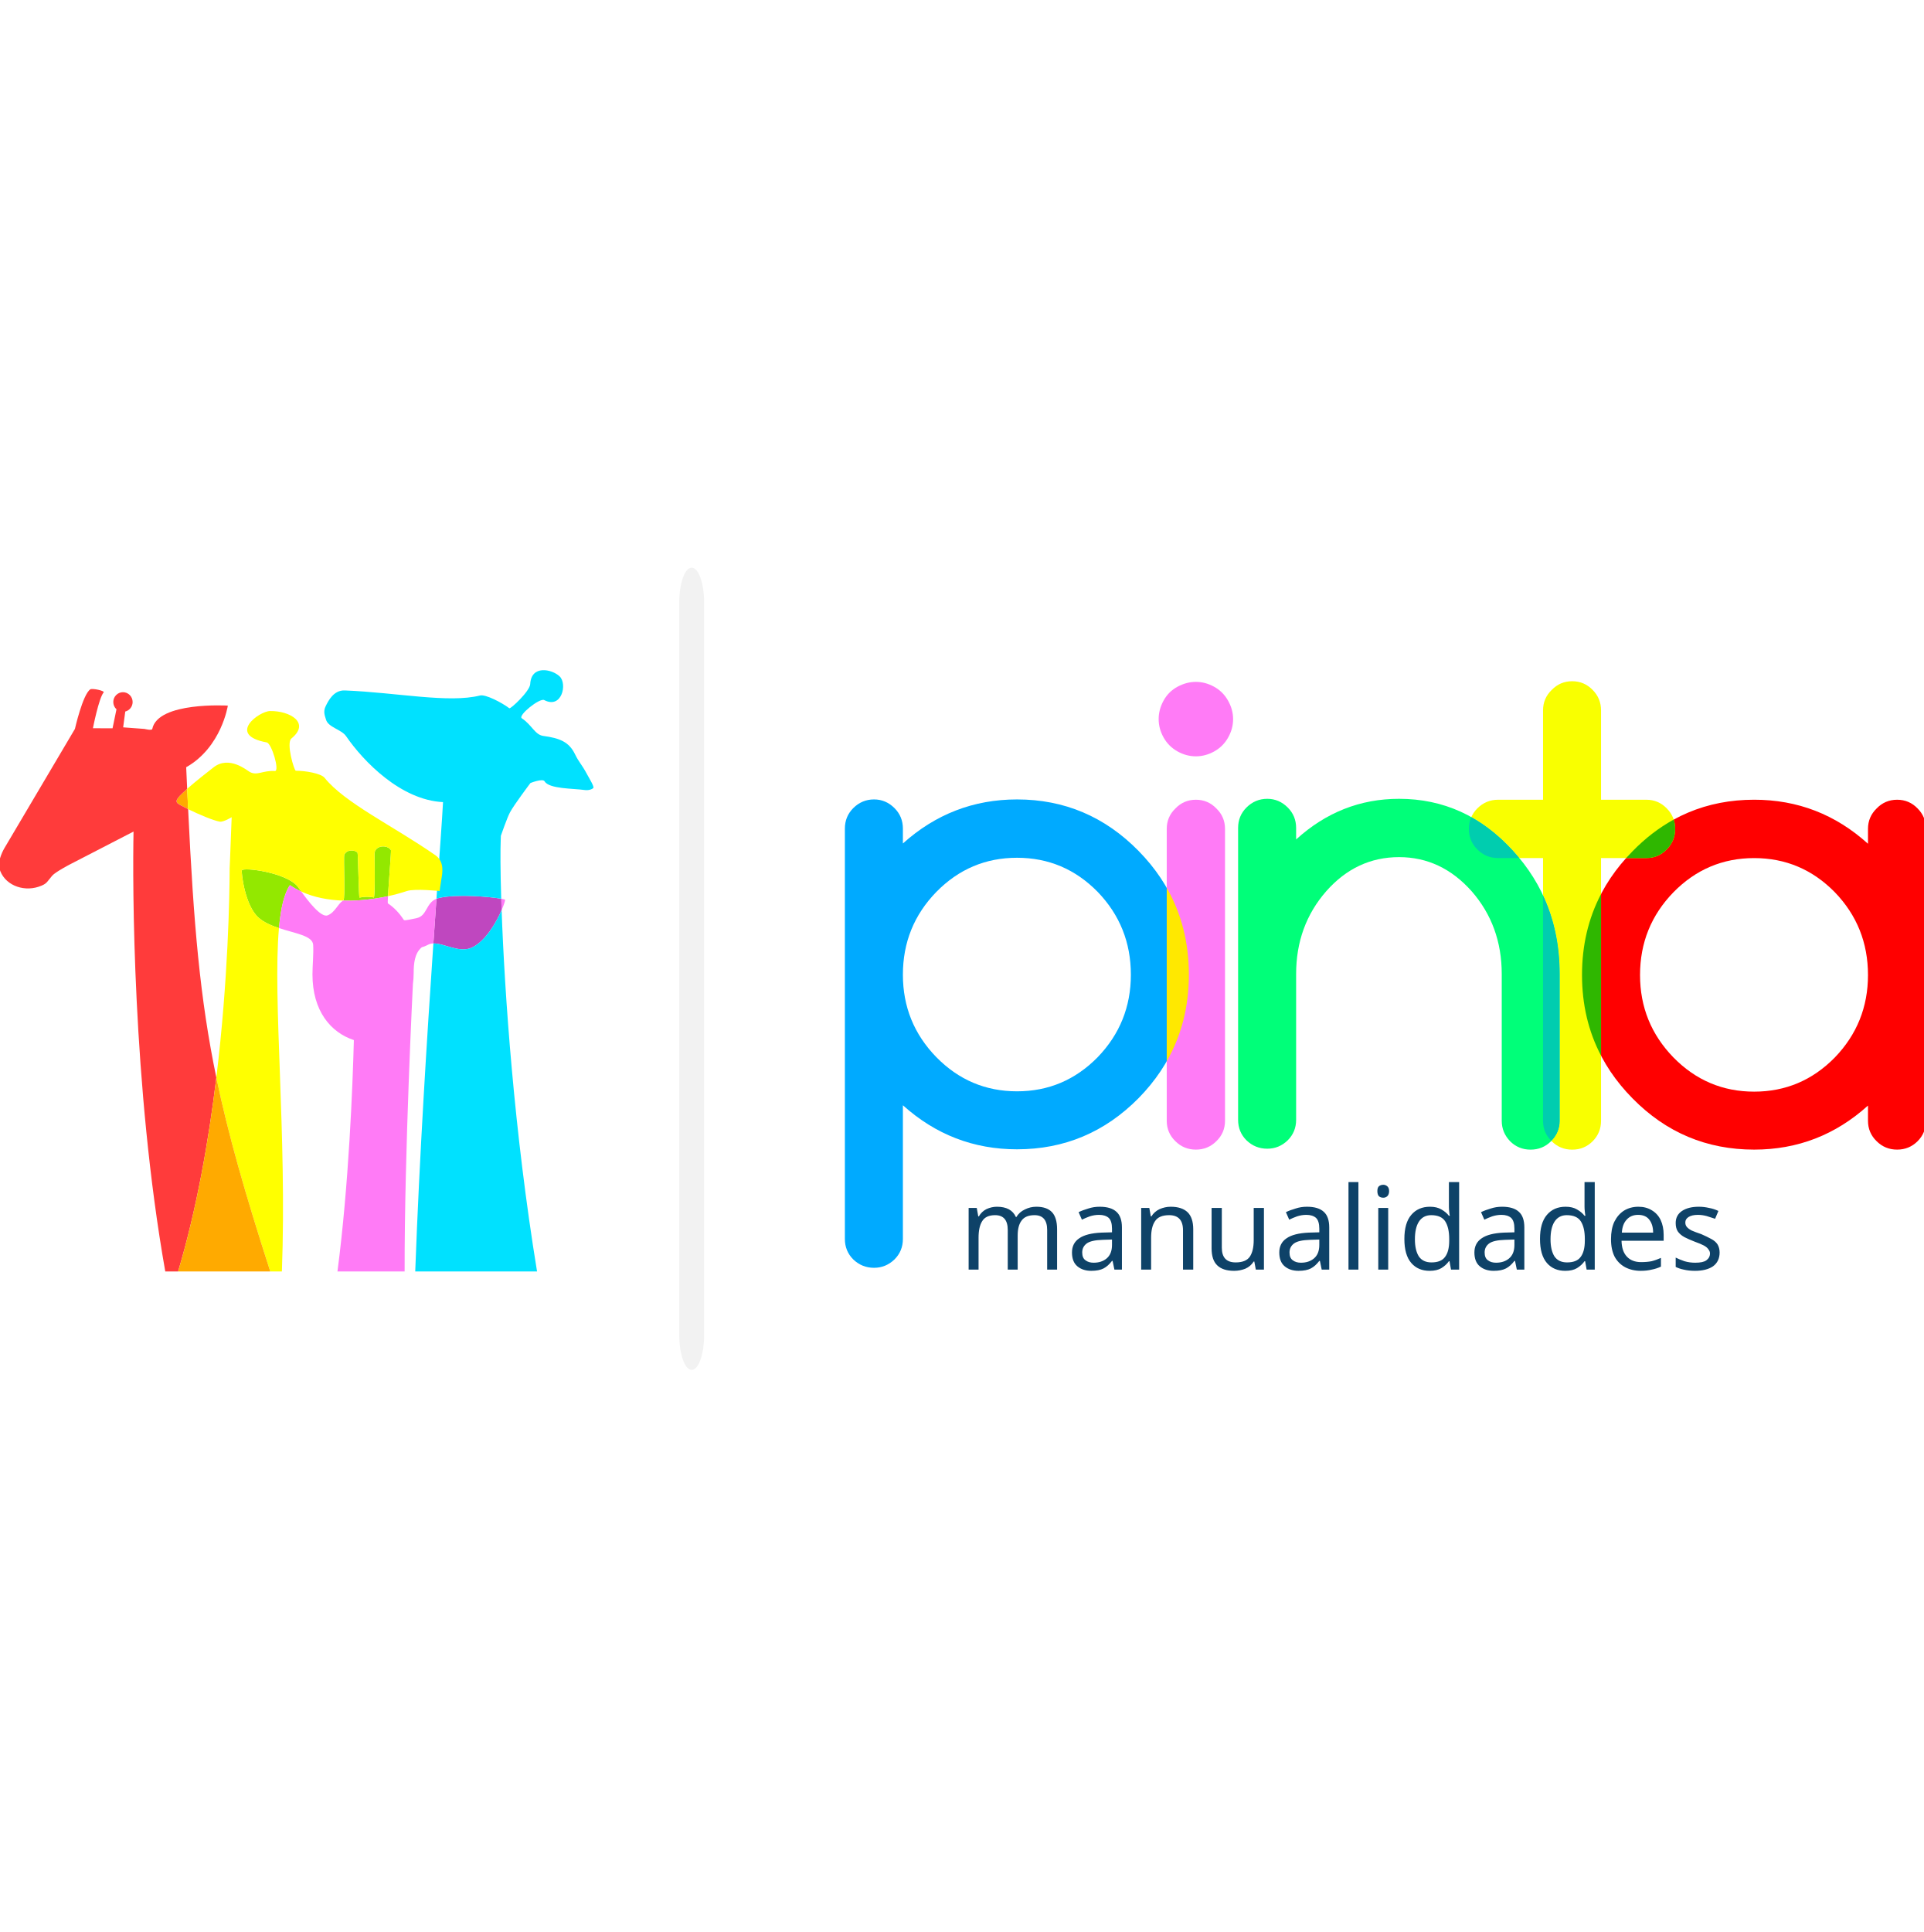
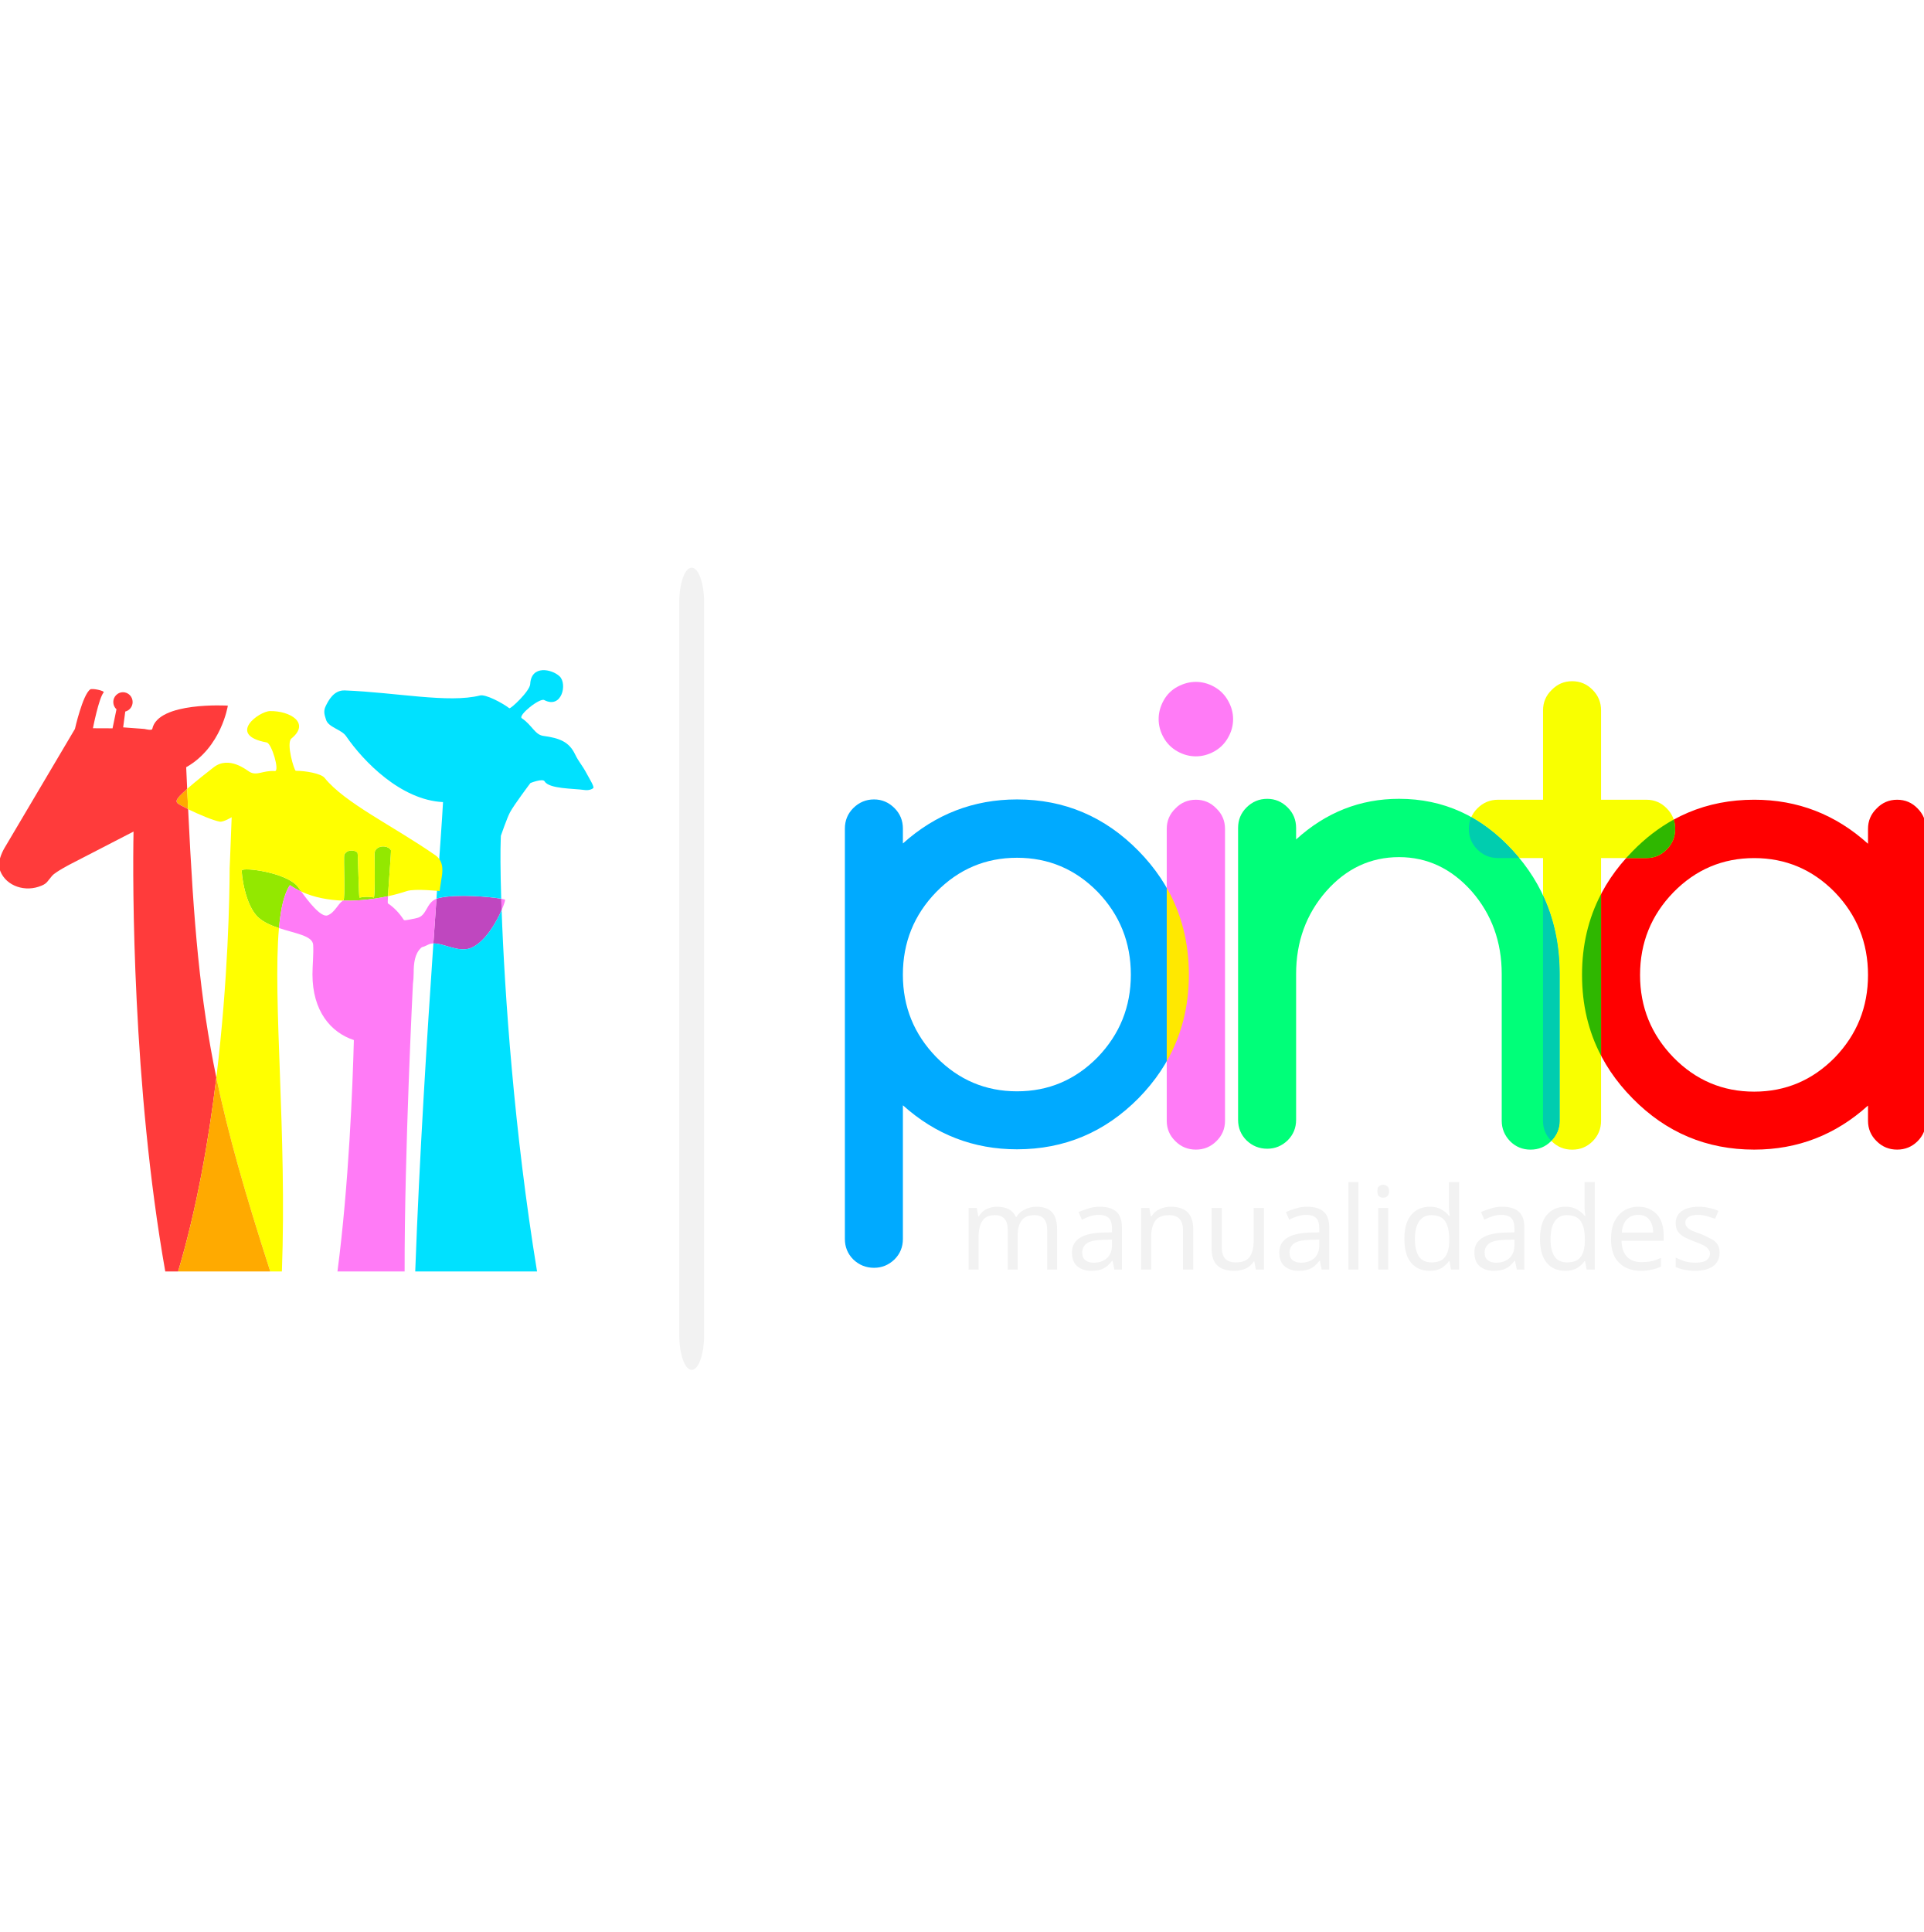
- <svg xmlns="http://www.w3.org/2000/svg" version="1.1" x="0px" y="0px" width="99.912px" height="100.318px" viewBox="0 0 99.912 100.318" enable-background="new 0 0 99.912 100.318" xml:space="preserve">
+ <svg xmlns="http://www.w3.org/2000/svg" version="1.1" id="Capa_1" x="0px" y="0px" width="99.912px" height="100.318px" viewBox="0 0 99.912 100.318" enable-background="new 0 0 99.912 100.318" xml:space="preserve">
  <g id="Capa_4">
</g>
  <g id="Capa_6">
</g>
  <g id="Capa_7">
</g>
-   <g id="Capa_1">
+   <g id="Capa_1_1_">
</g>
  <g id="Capa_9">
</g>
  <g id="Capa_5">
</g>
  <g id="Capa_8">
</g>
  <g id="Capa_2">
</g>
  <g id="Capa_3">
    <g>
      <g>
        <g>
-           <path fill="#00AAFF" d="M52.816,41.51c2.458,0,4.563,0.892,6.312,2.674c1.74,1.771,2.61,3.914,2.61,6.426      c0,2.502-0.87,4.638-2.61,6.411c-1.749,1.771-3.854,2.656-6.312,2.656c-2.255,0-4.231-0.762-5.927-2.287v6.941      c0,0.42-0.146,0.773-0.436,1.064c-0.301,0.289-0.655,0.435-1.062,0.435c-0.419,0-0.779-0.146-1.08-0.435      c-0.29-0.291-0.435-0.645-0.435-1.064V43.024c0-0.418,0.145-0.773,0.435-1.063c0.301-0.301,0.661-0.451,1.08-0.451      c0.407,0,0.762,0.15,1.062,0.451c0.29,0.29,0.436,0.645,0.436,1.063v0.773C48.585,42.273,50.562,41.51,52.816,41.51z       M52.816,56.666c1.632,0,3.027-0.59,4.188-1.771c1.148-1.191,1.724-2.619,1.724-4.284c0-1.675-0.575-3.108-1.724-4.301      c-1.16-1.181-2.556-1.771-4.188-1.771c-1.633,0-3.027,0.59-4.188,1.771c-1.16,1.192-1.739,2.625-1.739,4.301      c0,1.665,0.579,3.093,1.739,4.284C49.789,56.076,51.184,56.666,52.816,56.666z" />
+           <path fill="#00AAFF" d="M52.815,41.51c2.459,0,4.563,0.893,6.312,2.675c1.74,1.771,2.609,3.914,2.609,6.426      c0,2.502-0.869,4.638-2.609,6.411c-1.749,1.771-3.854,2.655-6.312,2.655c-2.254,0-4.23-0.762-5.926-2.286v6.94      c0,0.42-0.146,0.773-0.436,1.064c-0.301,0.289-0.655,0.435-1.062,0.435c-0.419,0-0.779-0.146-1.08-0.435      c-0.29-0.291-0.435-0.646-0.435-1.064V43.024c0-0.418,0.145-0.773,0.435-1.063c0.301-0.301,0.661-0.451,1.08-0.451      c0.407,0,0.762,0.15,1.062,0.451c0.29,0.29,0.436,0.646,0.436,1.063v0.772C48.585,42.273,50.562,41.51,52.815,41.51z       M52.815,56.666c1.633,0,3.027-0.59,4.188-1.771c1.147-1.191,1.724-2.619,1.724-4.284c0-1.675-0.574-3.108-1.724-4.301      c-1.159-1.182-2.556-1.771-4.188-1.771s-3.026,0.59-4.188,1.771c-1.16,1.191-1.739,2.625-1.739,4.301      c0,1.665,0.579,3.093,1.739,4.284C49.789,56.076,51.185,56.666,52.815,56.666z" />
        </g>
      </g>
      <g>
        <g>
-           <path fill="#00FF79" d="M72.656,41.478c2.298,0,4.262,0.891,5.896,2.674c1.631,1.771,2.447,3.914,2.447,6.426v7.618      c0,0.408-0.15,0.763-0.451,1.063c-0.29,0.289-0.645,0.435-1.062,0.435c-0.419,0-0.773-0.146-1.063-0.435      c-0.289-0.301-0.435-0.655-0.435-1.063v-7.618c0-1.675-0.521-3.108-1.562-4.3c-1.052-1.181-2.308-1.772-3.769-1.772      c-1.481,0-2.744,0.591-3.785,1.772c-1.042,1.192-1.562,2.625-1.562,4.3v7.57c0,0.418-0.146,0.772-0.436,1.062      c-0.3,0.29-0.654,0.436-1.062,0.436c-0.42,0-0.779-0.146-1.08-0.436c-0.29-0.29-0.435-0.645-0.435-1.062V42.992      c0-0.419,0.145-0.773,0.435-1.063c0.301-0.3,0.66-0.451,1.08-0.451c0.407,0,0.762,0.151,1.062,0.451      c0.29,0.29,0.436,0.644,0.436,1.063v0.596C68.855,42.182,70.638,41.478,72.656,41.478z" />
+           <path fill="#00FF79" d="M72.655,41.478c2.299,0,4.263,0.891,5.896,2.674c1.631,1.771,2.447,3.914,2.447,6.426v7.618      c0,0.408-0.15,0.763-0.451,1.062c-0.29,0.289-0.645,0.436-1.062,0.436s-0.772-0.146-1.062-0.436      c-0.289-0.301-0.436-0.654-0.436-1.062v-7.618c0-1.675-0.521-3.108-1.562-4.3c-1.052-1.181-2.308-1.772-3.769-1.772      c-1.481,0-2.744,0.592-3.785,1.772c-1.042,1.191-1.562,2.625-1.562,4.3v7.57c0,0.418-0.146,0.771-0.436,1.062      c-0.3,0.29-0.654,0.437-1.062,0.437c-0.42,0-0.778-0.146-1.08-0.437c-0.289-0.29-0.435-0.645-0.435-1.062V42.992      c0-0.419,0.146-0.773,0.435-1.062c0.302-0.301,0.66-0.451,1.08-0.451c0.408,0,0.763,0.15,1.062,0.451      c0.29,0.289,0.436,0.644,0.436,1.062v0.596C68.854,42.182,70.638,41.478,72.655,41.478z" />
        </g>
      </g>
      <g>
        <g>
-           <path fill="#FF7BF6" d="M62.104,35.406c0.323,0,0.637,0.083,0.942,0.25c0.307,0.167,0.547,0.405,0.725,0.717      s0.266,0.633,0.266,0.966s-0.085,0.652-0.258,0.958c-0.172,0.306-0.41,0.545-0.716,0.717c-0.307,0.171-0.626,0.258-0.959,0.258      s-0.652-0.086-0.958-0.258c-0.306-0.172-0.545-0.411-0.717-0.717c-0.172-0.306-0.258-0.625-0.258-0.958s0.086-0.655,0.258-0.966      s0.413-0.55,0.725-0.717S61.782,35.406,62.104,35.406z M62.104,41.526c0.419,0,0.772,0.15,1.062,0.451      c0.301,0.29,0.451,0.644,0.451,1.062v15.156c0,0.419-0.15,0.773-0.451,1.063c-0.29,0.289-0.644,0.435-1.062,0.435      s-0.773-0.146-1.062-0.435c-0.301-0.29-0.451-0.645-0.451-1.063V43.04c0-0.418,0.15-0.772,0.451-1.062      C61.331,41.677,61.686,41.526,62.104,41.526z" />
+           <path fill="#FF7BF6" d="M62.104,35.406c0.322,0,0.637,0.083,0.941,0.25c0.307,0.167,0.547,0.405,0.725,0.717      c0.179,0.312,0.267,0.633,0.267,0.966s-0.085,0.652-0.259,0.958c-0.172,0.307-0.409,0.545-0.715,0.718      c-0.308,0.171-0.627,0.258-0.959,0.258c-0.334,0-0.652-0.086-0.959-0.258c-0.306-0.173-0.545-0.411-0.717-0.718      c-0.172-0.306-0.258-0.625-0.258-0.958s0.086-0.654,0.258-0.966c0.172-0.311,0.413-0.55,0.725-0.717      C61.466,35.489,61.782,35.406,62.104,35.406z M62.104,41.526c0.418,0,0.771,0.149,1.062,0.451      c0.301,0.29,0.451,0.644,0.451,1.062v15.156c0,0.419-0.15,0.772-0.451,1.062c-0.29,0.289-0.644,0.436-1.062,0.436      s-0.773-0.146-1.062-0.436c-0.301-0.29-0.451-0.645-0.451-1.062V43.04c0-0.418,0.15-0.771,0.451-1.062      C61.331,41.677,61.687,41.526,62.104,41.526z" />
        </g>
      </g>
      <g>
        <g>
-           <path fill="#FF0000" d="M98.521,41.526c0.419,0,0.772,0.15,1.062,0.451c0.29,0.29,0.435,0.644,0.435,1.062v15.156      c0,0.419-0.145,0.773-0.435,1.063c-0.29,0.289-0.644,0.435-1.062,0.435s-0.773-0.146-1.063-0.435      c-0.3-0.29-0.45-0.645-0.45-1.063v-0.789c-1.687,1.524-3.656,2.287-5.911,2.287c-2.47,0-4.574-0.886-6.314-2.657      c-1.75-1.772-2.625-3.908-2.625-6.411c0-2.513,0.875-4.655,2.625-6.426c1.74-1.782,3.845-2.674,6.314-2.674      c2.255,0,4.225,0.762,5.911,2.287V43.04c0-0.418,0.15-0.772,0.45-1.062C97.747,41.677,98.102,41.526,98.521,41.526z       M91.096,56.683c1.632,0,3.027-0.591,4.188-1.772c1.148-1.191,1.724-2.619,1.724-4.284c0-1.675-0.575-3.109-1.724-4.3      c-1.16-1.181-2.556-1.771-4.188-1.771s-3.028,0.59-4.188,1.771c-1.159,1.191-1.738,2.625-1.738,4.3      c0,1.665,0.579,3.092,1.738,4.284C88.067,56.092,89.464,56.683,91.096,56.683z" />
+           <path fill="#FF0000" d="M98.521,41.526c0.42,0,0.772,0.149,1.062,0.451c0.29,0.29,0.436,0.644,0.436,1.062v15.156      c0,0.419-0.146,0.772-0.436,1.062c-0.29,0.289-0.645,0.436-1.062,0.436s-0.772-0.146-1.062-0.436      c-0.3-0.29-0.45-0.645-0.45-1.062v-0.789c-1.687,1.524-3.655,2.287-5.911,2.287c-2.47,0-4.574-0.886-6.313-2.657      c-1.75-1.771-2.625-3.908-2.625-6.411c0-2.513,0.875-4.655,2.625-6.426c1.739-1.782,3.845-2.674,6.313-2.674      c2.256,0,4.225,0.762,5.911,2.287V43.04c0-0.418,0.15-0.771,0.45-1.062C97.747,41.677,98.103,41.526,98.521,41.526z       M91.097,56.683c1.631,0,3.026-0.592,4.188-1.772c1.148-1.191,1.724-2.619,1.724-4.284c0-1.675-0.575-3.108-1.724-4.3      c-1.16-1.181-2.557-1.771-4.188-1.771c-1.633,0-3.029,0.59-4.188,1.771c-1.159,1.191-1.738,2.625-1.738,4.3      c0,1.665,0.579,3.092,1.738,4.284C88.067,56.092,89.464,56.683,91.097,56.683z" />
        </g>
      </g>
-       <text transform="matrix(1 0 0 1 49.7871 65.9248)" fill="#0E4268" font-family="'CenturyGothic'" font-size="5.99">manualidades</text>
-       <path fill="#FF7BF6" d="M26.05,47.257c-0.007-0.204-0.014-0.401-0.02-0.591c0.122,0.021,0.194,0.042,0.2,0.056    C26.242,46.748,26.178,46.962,26.05,47.257z" />
-       <path fill="#BF47BF" d="M26.05,47.257c-0.271,0.625-0.829,1.611-1.545,1.945c-0.646,0.301-1.444-0.23-1.999-0.214    c0.057-0.823,0.11-1.599,0.161-2.32c0.038-0.017,0.08-0.029,0.126-0.04c0.941-0.218,2.652-0.066,3.237,0.039    C26.036,46.856,26.043,47.053,26.05,47.257z" />
-       <path fill="#00E1FF" d="M30.812,40.917c-0.063,0.063-0.241,0.135-0.452,0.104c-0.577-0.084-1.847-0.051-2.078-0.451    c-0.098-0.167-0.735,0.088-0.735,0.088s-0.843,1.114-1.062,1.523c-0.154,0.287-0.474,1.215-0.474,1.215    c-0.005,0.004-0.003,0.191-0.007,0.197c-0.022,0.521-0.021,1.593,0.025,3.073c-0.585-0.104-2.296-0.256-3.237-0.039    c-0.046,0.011-0.088,0.023-0.126,0.04c0.168-2.401,0.298-4.193,0.341-5.018c-2.191-0.104-4.138-2.117-5.036-3.426    c-0.24-0.349-0.94-0.457-1.044-0.869c-0.039-0.151-0.168-0.395-0.006-0.703c0.124-0.243,0.397-0.825,0.987-0.8    c2.697,0.107,5.388,0.673,7.021,0.262c0.285-0.072,1.134,0.369,1.521,0.663c0.066,0.05,1.064-0.885,1.085-1.255    c0.052-1.009,1.126-0.778,1.524-0.404c0.417,0.388,0.117,1.713-0.796,1.234c-0.235-0.124-1.384,0.801-1.164,0.946    c0.526,0.347,0.678,0.857,1.118,0.916c0.845,0.113,1.331,0.309,1.638,0.938c0.224,0.46,0.337,0.5,0.646,1.079    C30.602,40.417,30.873,40.855,30.812,40.917z" />
-       <path fill="#93E800" d="M15.644,46.292c-0.205-0.093-0.403-0.203-0.59-0.33c-0.302,0.444-0.476,1.209-0.566,2.229    c-0.383-0.125-0.754-0.284-1.038-0.523c-0.749-0.635-0.923-2.406-0.891-2.474c0.08-0.175,2.293,0.104,2.9,0.838    C15.478,46.053,15.543,46.153,15.644,46.292z" />
-       <path fill="#93E800" d="M19.42,46.666c-0.513,0.076-1.061,0.116-1.609,0.096c0.008-0.007,0.015-0.013,0.024-0.018    c0.102-0.063-0.002-2.263,0.045-2.363c0.126-0.276,0.532-0.268,0.687-0.108c0.032,0.032,0.062,2.334,0.104,2.334    c0.129-0.028,0.254-0.042,0.381-0.042c0.119,0,0.238,0.012,0.357,0.034c0,0,0,0,0.001,0L19.42,46.666z" />
+       <text transform="matrix(1 0 0 1 49.7871 65.9246)" fill="#F2F2F2" font-family="'CenturyGothic'" font-size="5.99">manualidades</text>
+       <path fill="#FF7BF6" d="M26.05,47.257c-0.007-0.204-0.014-0.4-0.02-0.591c0.122,0.021,0.194,0.042,0.2,0.057    C26.242,46.748,26.178,46.962,26.05,47.257z" />
+       <path fill="#BF47BF" d="M26.05,47.257c-0.271,0.625-0.829,1.611-1.545,1.945c-0.646,0.301-1.444-0.229-1.999-0.214    c0.057-0.823,0.11-1.599,0.161-2.32c0.038-0.017,0.08-0.028,0.126-0.04c0.941-0.218,2.652-0.065,3.237,0.039    C26.036,46.856,26.043,47.052,26.05,47.257z" />
+       <path fill="#00E1FF" d="M30.812,40.917c-0.063,0.063-0.241,0.135-0.452,0.104c-0.577-0.084-1.847-0.052-2.078-0.451    c-0.098-0.167-0.735,0.088-0.735,0.088s-0.843,1.114-1.062,1.523c-0.154,0.286-0.474,1.215-0.474,1.215    c-0.005,0.004-0.003,0.19-0.007,0.196c-0.022,0.521-0.021,1.594,0.025,3.073c-0.585-0.104-2.296-0.256-3.237-0.039    c-0.046,0.012-0.088,0.023-0.126,0.04c0.168-2.4,0.298-4.192,0.341-5.018c-2.191-0.104-4.138-2.117-5.036-3.426    c-0.24-0.35-0.94-0.457-1.044-0.869c-0.039-0.151-0.168-0.396-0.006-0.703c0.124-0.243,0.397-0.825,0.987-0.8    c2.697,0.106,5.388,0.673,7.021,0.262c0.285-0.072,1.134,0.369,1.521,0.663c0.066,0.05,1.064-0.885,1.085-1.255    c0.052-1.009,1.126-0.778,1.524-0.404c0.417,0.388,0.117,1.713-0.796,1.234c-0.235-0.124-1.384,0.801-1.164,0.945    c0.526,0.348,0.678,0.857,1.118,0.916c0.845,0.113,1.331,0.31,1.638,0.938c0.224,0.46,0.337,0.5,0.646,1.079    C30.602,40.417,30.873,40.855,30.812,40.917z" />
+       <path fill="#93E800" d="M15.644,46.292c-0.205-0.093-0.403-0.203-0.59-0.33c-0.302,0.444-0.476,1.209-0.566,2.229    c-0.383-0.125-0.754-0.284-1.038-0.523c-0.749-0.635-0.923-2.405-0.891-2.474c0.08-0.175,2.293,0.104,2.9,0.838    C15.478,46.052,15.543,46.153,15.644,46.292z" />
+       <path fill="#93E800" d="M19.42,46.666c-0.513,0.076-1.061,0.116-1.609,0.097c0.008-0.008,0.015-0.014,0.024-0.019    c0.102-0.062-0.002-2.263,0.045-2.363c0.126-0.275,0.532-0.268,0.687-0.107c0.032,0.032,0.062,2.334,0.104,2.334    c0.129-0.028,0.254-0.042,0.381-0.042c0.119,0,0.238,0.012,0.357,0.034c0,0,0,0,0.001,0L19.42,46.666z" />
      <path fill="#93E800" d="M20.148,46.535c-0.231,0.051-0.476,0.096-0.729,0.131L19.41,46.6c0.078,0,0.044-2.159,0.039-2.236    c-0.023-0.48,0.677-0.526,0.854-0.217C20.322,44.175,20.191,45.79,20.148,46.535z" />
-       <path fill="#FFAA00" d="M9.771,42.014c-0.126-0.061-0.241-0.122-0.338-0.174c-0.187-0.102-0.252-0.143-0.263-0.231    c-0.012-0.087,0.122-0.252,0.275-0.398c0.08-0.078,0.175-0.162,0.276-0.253C9.737,41.316,9.754,41.67,9.771,42.014z" />
-       <path fill="#FF3B3B" d="M1.994,46.047c0.457-0.149,0.427-0.245,0.716-0.577c0.172-0.197,0.919-0.585,0.919-0.585l3.306-1.707    C6.88,45.814,6.878,56.383,8.583,66.02H9.25c0.97-3.259,1.589-6.811,1.985-10.067c-0.854-4.119-1.178-7.949-1.465-13.938    c-0.126-0.061-0.241-0.122-0.338-0.174c-0.187-0.102-0.252-0.143-0.263-0.231c-0.012-0.087,0.122-0.252,0.275-0.398    c0.08-0.078,0.175-0.162,0.276-0.253c-0.017-0.366-0.033-0.739-0.051-1.121c1.833-1.035,2.163-3.199,2.163-3.199    s-3.631-0.22-3.924,1.21c-0.021,0.099-0.403,0-0.403,0l-1.109-0.082l0.109-0.821c0.221-0.056,0.383-0.255,0.383-0.496    c0-0.279-0.226-0.508-0.503-0.508c-0.275,0-0.502,0.229-0.502,0.508c0,0.151,0.063,0.286,0.166,0.379l-0.204,0.988l-1.019-0.004    c0,0,0.304-1.56,0.555-1.857c0.076-0.089-0.592-0.229-0.692-0.162c-0.394,0.266-0.798,2.054-0.798,2.054l-3.671,6.207    c0,0-0.363,0.617-0.254,1.029C0.193,45.93,1.162,46.317,1.994,46.047z" />
-       <path fill="#FFFF00" d="M11.413,42.664c0.191,0.031,0.618-0.231,0.618-0.231l-0.086,2.214l-0.019,0.443    c0.002,0.006,0.002,0.011,0,0.017c-0.005,1.391-0.074,5.756-0.691,10.845c0.606,2.919,1.481,5.985,2.8,10.067h0.604    c0.266-7.119-0.485-14.137-0.152-17.829c-0.383-0.125-0.754-0.284-1.038-0.523c-0.749-0.635-0.923-2.406-0.891-2.474    c0.08-0.175,2.293,0.104,2.9,0.838c0.019,0.021,0.084,0.122,0.185,0.261c0.668,0.309,1.419,0.445,2.167,0.47    c0.008-0.007,0.015-0.013,0.024-0.018c0.102-0.063-0.002-2.263,0.045-2.363c0.126-0.276,0.532-0.268,0.687-0.108    c0.032,0.032,0.062,2.334,0.104,2.334c0.129-0.028,0.254-0.042,0.381-0.042c0.119,0,0.238,0.012,0.357,0.034c0,0,0,0,0.001,0    c0.078,0,0.044-2.159,0.039-2.236c-0.023-0.48,0.677-0.526,0.854-0.217c0.019,0.029-0.112,1.644-0.155,2.389    c0.363-0.08,0.699-0.174,0.987-0.27c0.402-0.134,1.698,0,1.698,0s0.032-0.278,0.09-0.62c0.046-0.271,0.179-0.898-0.307-1.235    c-2.217-1.54-4.704-2.711-5.759-4.023c-0.184-0.23-1.01-0.369-1.494-0.367c-0.084,0-0.516-1.443-0.227-1.676    c0.995-0.81-0.071-1.438-1.11-1.424c-0.569,0.008-2.267,1.244-0.174,1.63c0.26,0.047,0.686,1.501,0.424,1.484    c-0.63-0.04-0.923,0.264-1.309,0.046c-0.15-0.085-1.066-0.863-1.872-0.239c-0.318,0.247-0.929,0.727-1.375,1.117    c0.016,0.359,0.032,0.712,0.049,1.057C10.318,42.285,11.081,42.608,11.413,42.664z" />
+       <path fill="#FFAA00" d="M9.771,42.014c-0.126-0.062-0.241-0.122-0.338-0.175c-0.187-0.102-0.252-0.143-0.263-0.23    c-0.012-0.087,0.122-0.252,0.275-0.398c0.08-0.078,0.175-0.162,0.276-0.253C9.737,41.316,9.754,41.67,9.771,42.014z" />
+       <path fill="#FF3B3B" d="M1.994,46.047c0.457-0.148,0.427-0.245,0.716-0.577c0.172-0.196,0.919-0.585,0.919-0.585l3.306-1.707    C6.88,45.814,6.878,56.383,8.583,66.02H9.25c0.97-3.26,1.589-6.812,1.985-10.067c-0.854-4.119-1.178-7.949-1.465-13.938    c-0.126-0.062-0.241-0.122-0.338-0.175c-0.187-0.102-0.252-0.143-0.263-0.23c-0.012-0.087,0.122-0.252,0.275-0.398    c0.08-0.078,0.175-0.162,0.276-0.253c-0.017-0.366-0.033-0.739-0.051-1.121c1.833-1.035,2.163-3.198,2.163-3.198    s-3.631-0.221-3.924,1.21c-0.021,0.099-0.403,0-0.403,0l-1.109-0.082l0.109-0.821c0.221-0.056,0.383-0.255,0.383-0.496    c0-0.279-0.226-0.508-0.503-0.508c-0.275,0-0.502,0.229-0.502,0.508c0,0.151,0.063,0.286,0.166,0.379l-0.204,0.988l-1.019-0.004    c0,0,0.304-1.561,0.555-1.857c0.076-0.089-0.592-0.229-0.692-0.162c-0.394,0.267-0.798,2.055-0.798,2.055L0.22,44.055    c0,0-0.363,0.616-0.254,1.028C0.193,45.93,1.162,46.317,1.994,46.047z" />
+       <path fill="#FFFF00" d="M11.413,42.664c0.191,0.031,0.618-0.23,0.618-0.23l-0.086,2.214l-0.019,0.442    c0.002,0.007,0.002,0.012,0,0.018c-0.005,1.391-0.074,5.756-0.691,10.845c0.606,2.919,1.481,5.985,2.8,10.067h0.604    c0.266-7.119-0.485-14.138-0.152-17.829c-0.383-0.125-0.754-0.284-1.038-0.523c-0.749-0.635-0.923-2.406-0.891-2.474    c0.08-0.175,2.293,0.104,2.9,0.838c0.019,0.021,0.084,0.122,0.185,0.261c0.668,0.31,1.419,0.445,2.167,0.471    c0.008-0.008,0.015-0.014,0.024-0.019c0.102-0.062-0.002-2.263,0.045-2.363c0.126-0.275,0.532-0.268,0.687-0.107    c0.032,0.032,0.062,2.334,0.104,2.334c0.129-0.028,0.254-0.042,0.381-0.042c0.119,0,0.238,0.012,0.357,0.034c0,0,0,0,0.001,0    c0.078,0,0.044-2.159,0.039-2.236c-0.023-0.48,0.677-0.526,0.854-0.217c0.019,0.028-0.112,1.644-0.155,2.389    c0.363-0.08,0.699-0.174,0.987-0.27c0.402-0.135,1.698,0,1.698,0s0.032-0.278,0.09-0.62c0.046-0.271,0.179-0.898-0.307-1.235    c-2.217-1.54-4.704-2.711-5.759-4.022c-0.184-0.23-1.01-0.369-1.494-0.367c-0.084,0-0.516-1.443-0.227-1.677    c0.995-0.81-0.071-1.438-1.11-1.424c-0.569,0.008-2.267,1.244-0.174,1.63c0.26,0.048,0.686,1.501,0.424,1.484    c-0.63-0.04-0.923,0.264-1.309,0.046c-0.15-0.085-1.066-0.863-1.872-0.239c-0.318,0.247-0.929,0.728-1.375,1.117    c0.016,0.359,0.032,0.712,0.049,1.058C10.318,42.285,11.081,42.608,11.413,42.664z" />
      <path fill="#FFAA00" d="M14.035,66.02c-1.318-4.082-2.193-7.148-2.8-10.067c-0.396,3.257-1.016,6.809-1.985,10.067H14.035z" />
-       <path fill="#FF7BF6" d="M16.263,49.058c0.028,0.451-0.036,1.087-0.036,1.539c0,1.89,0.943,3.013,2.15,3.409    c-0.065,2.438-0.262,7.51-0.852,12.014h3.488c-0.012-6.155,0.43-14.92,0.43-14.92c0.025-0.189,0.04-0.386,0.04-0.583    c0-0.491,0.053-1,0.389-1.303c0.09-0.08-0.009,0.026,0.38-0.169c0.077-0.039,0.162-0.056,0.254-0.057    c0.057-0.823,0.11-1.599,0.161-2.32c-0.554,0.218-0.482,0.884-1.023,1.003c-0.602,0.131-0.653,0.13-0.682,0.083    c-0.23-0.354-0.511-0.644-0.822-0.849c-0.008-0.006-0.004-0.15,0.009-0.371c-0.231,0.051-0.476,0.096-0.729,0.131    c-0.513,0.076-1.061,0.116-1.609,0.096c-0.283,0.195-0.422,0.625-0.798,0.768c-0.346,0.134-1.036-0.771-1.369-1.238    c-0.205-0.093-0.403-0.203-0.59-0.33c-0.302,0.444-0.476,1.209-0.566,2.229C15.338,48.472,16.233,48.586,16.263,49.058z" />
-       <path fill="#00E1FF" d="M27.89,66.02c-1.193-7.277-1.686-14.464-1.84-18.763c-0.271,0.625-0.829,1.611-1.545,1.945    c-0.646,0.301-1.444-0.23-1.999-0.214c-0.325,4.776-0.726,11.087-0.942,17.032H27.89z" />
+       <path fill="#FF7BF6" d="M16.263,49.058c0.028,0.45-0.036,1.087-0.036,1.539c0,1.89,0.943,3.013,2.15,3.408    c-0.065,2.438-0.262,7.511-0.852,12.015h3.488c-0.012-6.155,0.43-14.92,0.43-14.92c0.025-0.189,0.04-0.387,0.04-0.583    c0-0.491,0.053-1,0.389-1.304c0.09-0.08-0.009,0.026,0.38-0.169c0.077-0.039,0.162-0.056,0.254-0.057    c0.057-0.823,0.11-1.599,0.161-2.32c-0.554,0.218-0.482,0.884-1.023,1.003c-0.602,0.131-0.653,0.13-0.682,0.083    c-0.23-0.354-0.511-0.644-0.822-0.849c-0.008-0.006-0.004-0.15,0.009-0.371c-0.231,0.051-0.476,0.096-0.729,0.131    c-0.513,0.076-1.061,0.116-1.609,0.096c-0.283,0.195-0.422,0.625-0.798,0.769c-0.346,0.134-1.036-0.771-1.369-1.238    c-0.205-0.093-0.403-0.203-0.59-0.33c-0.302,0.444-0.476,1.209-0.566,2.229C15.338,48.472,16.233,48.586,16.263,49.058z" />
+       <path fill="#00E1FF" d="M27.89,66.02c-1.193-7.277-1.686-14.464-1.84-18.764c-0.271,0.625-0.829,1.611-1.545,1.945    c-0.646,0.301-1.444-0.229-1.999-0.214c-0.325,4.776-0.726,11.087-0.942,17.032H27.89z" />
      <path fill="#F2F2F2" d="M36.566,69.326c0,0.996-0.289,1.805-0.645,1.805l0,0c-0.356,0-0.646-0.809-0.646-1.805V31.279    c0-0.996,0.289-1.804,0.646-1.804l0,0c0.355,0,0.645,0.808,0.645,1.804V69.326z" />
-       <path fill="#FFE800" d="M61.74,50.61c0,1.658-0.383,3.157-1.149,4.495V46.1C61.357,47.44,61.74,48.944,61.74,50.61z" />
+       <path fill="#FFE800" d="M61.74,50.61c0,1.658-0.384,3.157-1.149,4.495V46.1C61.356,47.44,61.74,48.944,61.74,50.61z" />
      <g>
        <g>
-           <path fill="#F9FF00" d="M86.559,41.977c-0.291-0.301-0.644-0.451-1.063-0.451h-2.351v-4.64c0-0.417-0.147-0.772-0.436-1.062      c-0.291-0.3-0.645-0.452-1.062-0.452c-0.42,0-0.772,0.152-1.063,0.452c-0.301,0.289-0.451,0.645-0.451,1.062v4.64h-2.335      c-0.419,0-0.779,0.15-1.079,0.451c-0.136,0.136-0.239,0.285-0.31,0.449c0.769,0.431,1.484,1.007,2.144,1.726      c0.121,0.132,0.237,0.266,0.349,0.402h1.231v1.932c0.578,1.234,0.866,2.596,0.866,4.093v7.618c0,0.398-0.143,0.745-0.434,1.043      c0.007,0.007,0.011,0.012,0.019,0.02c0.291,0.29,0.644,0.435,1.063,0.435c0.418,0,0.771-0.145,1.062-0.435      c0.288-0.291,0.436-0.645,0.436-1.062V44.554h2.351c0.42,0,0.772-0.149,1.063-0.451c0.289-0.29,0.435-0.644,0.435-1.063      C86.993,42.622,86.848,42.268,86.559,41.977z" />
+           <path fill="#F9FF00" d="M86.56,41.977c-0.291-0.302-0.645-0.451-1.063-0.451h-2.351v-4.641c0-0.417-0.147-0.771-0.437-1.062      c-0.291-0.3-0.646-0.452-1.062-0.452c-0.42,0-0.772,0.152-1.063,0.452c-0.301,0.289-0.451,0.645-0.451,1.062v4.641h-2.335      c-0.419,0-0.779,0.149-1.078,0.451c-0.137,0.136-0.24,0.285-0.311,0.448c0.77,0.432,1.484,1.008,2.145,1.727      c0.12,0.132,0.236,0.266,0.348,0.402h1.231v1.932c0.578,1.234,0.866,2.596,0.866,4.093v7.618c0,0.397-0.143,0.745-0.434,1.043      c0.006,0.007,0.011,0.012,0.019,0.02c0.291,0.29,0.644,0.436,1.063,0.436c0.418,0,0.771-0.146,1.062-0.436      c0.288-0.291,0.437-0.645,0.437-1.062V44.554h2.351c0.42,0,0.772-0.149,1.063-0.451c0.289-0.29,0.435-0.645,0.435-1.063      C86.993,42.622,86.849,42.268,86.56,41.977z" />
        </g>
      </g>
-       <path fill="#00CDAF" d="M80.998,50.579v7.618c0,0.398-0.143,0.745-0.434,1.043c-0.289-0.287-0.433-0.634-0.433-1.043V46.486    C80.71,47.72,80.998,49.083,80.998,50.579z" />
-       <path fill="#00CDAF" d="M78.9,44.554h-1.104c-0.419,0-0.779-0.149-1.079-0.451c-0.29-0.29-0.435-0.644-0.435-1.063    c0-0.224,0.04-0.428,0.125-0.614c0.769,0.431,1.484,1.007,2.144,1.726C78.673,44.285,78.789,44.418,78.9,44.554z" />
-       <path fill="#2FB700" d="M83.145,46.423v8.391c-0.659-1.258-0.988-2.653-0.988-4.188C82.156,49.086,82.485,47.685,83.145,46.423z" />
-       <path fill="#2FB700" d="M86.993,43.04c0,0.419-0.146,0.773-0.435,1.063c-0.291,0.302-0.644,0.451-1.063,0.451h-1.047    c0.109-0.12,0.22-0.238,0.334-0.354c0.66-0.676,1.371-1.223,2.136-1.643C86.969,42.708,86.993,42.868,86.993,43.04z" />
+       <path fill="#00CDAF" d="M80.998,50.579v7.618c0,0.397-0.144,0.745-0.435,1.043c-0.289-0.287-0.433-0.634-0.433-1.043V46.486    C80.71,47.719,80.998,49.083,80.998,50.579z" />
+       <path fill="#00CDAF" d="M78.899,44.554h-1.104c-0.419,0-0.779-0.149-1.079-0.451c-0.29-0.29-0.435-0.645-0.435-1.063    c0-0.224,0.039-0.428,0.125-0.614c0.769,0.432,1.484,1.008,2.144,1.727C78.673,44.285,78.789,44.418,78.899,44.554z" />
+       <path fill="#2FB700" d="M83.146,46.423v8.392c-0.66-1.258-0.988-2.653-0.988-4.188C82.155,49.086,82.485,47.685,83.146,46.423z" />
+       <path fill="#2FB700" d="M86.993,43.04c0,0.419-0.146,0.773-0.436,1.063c-0.291,0.302-0.644,0.451-1.062,0.451h-1.047    c0.109-0.12,0.22-0.238,0.334-0.354c0.66-0.676,1.371-1.223,2.136-1.643C86.97,42.708,86.993,42.868,86.993,43.04z" />
    </g>
  </g>
</svg>
